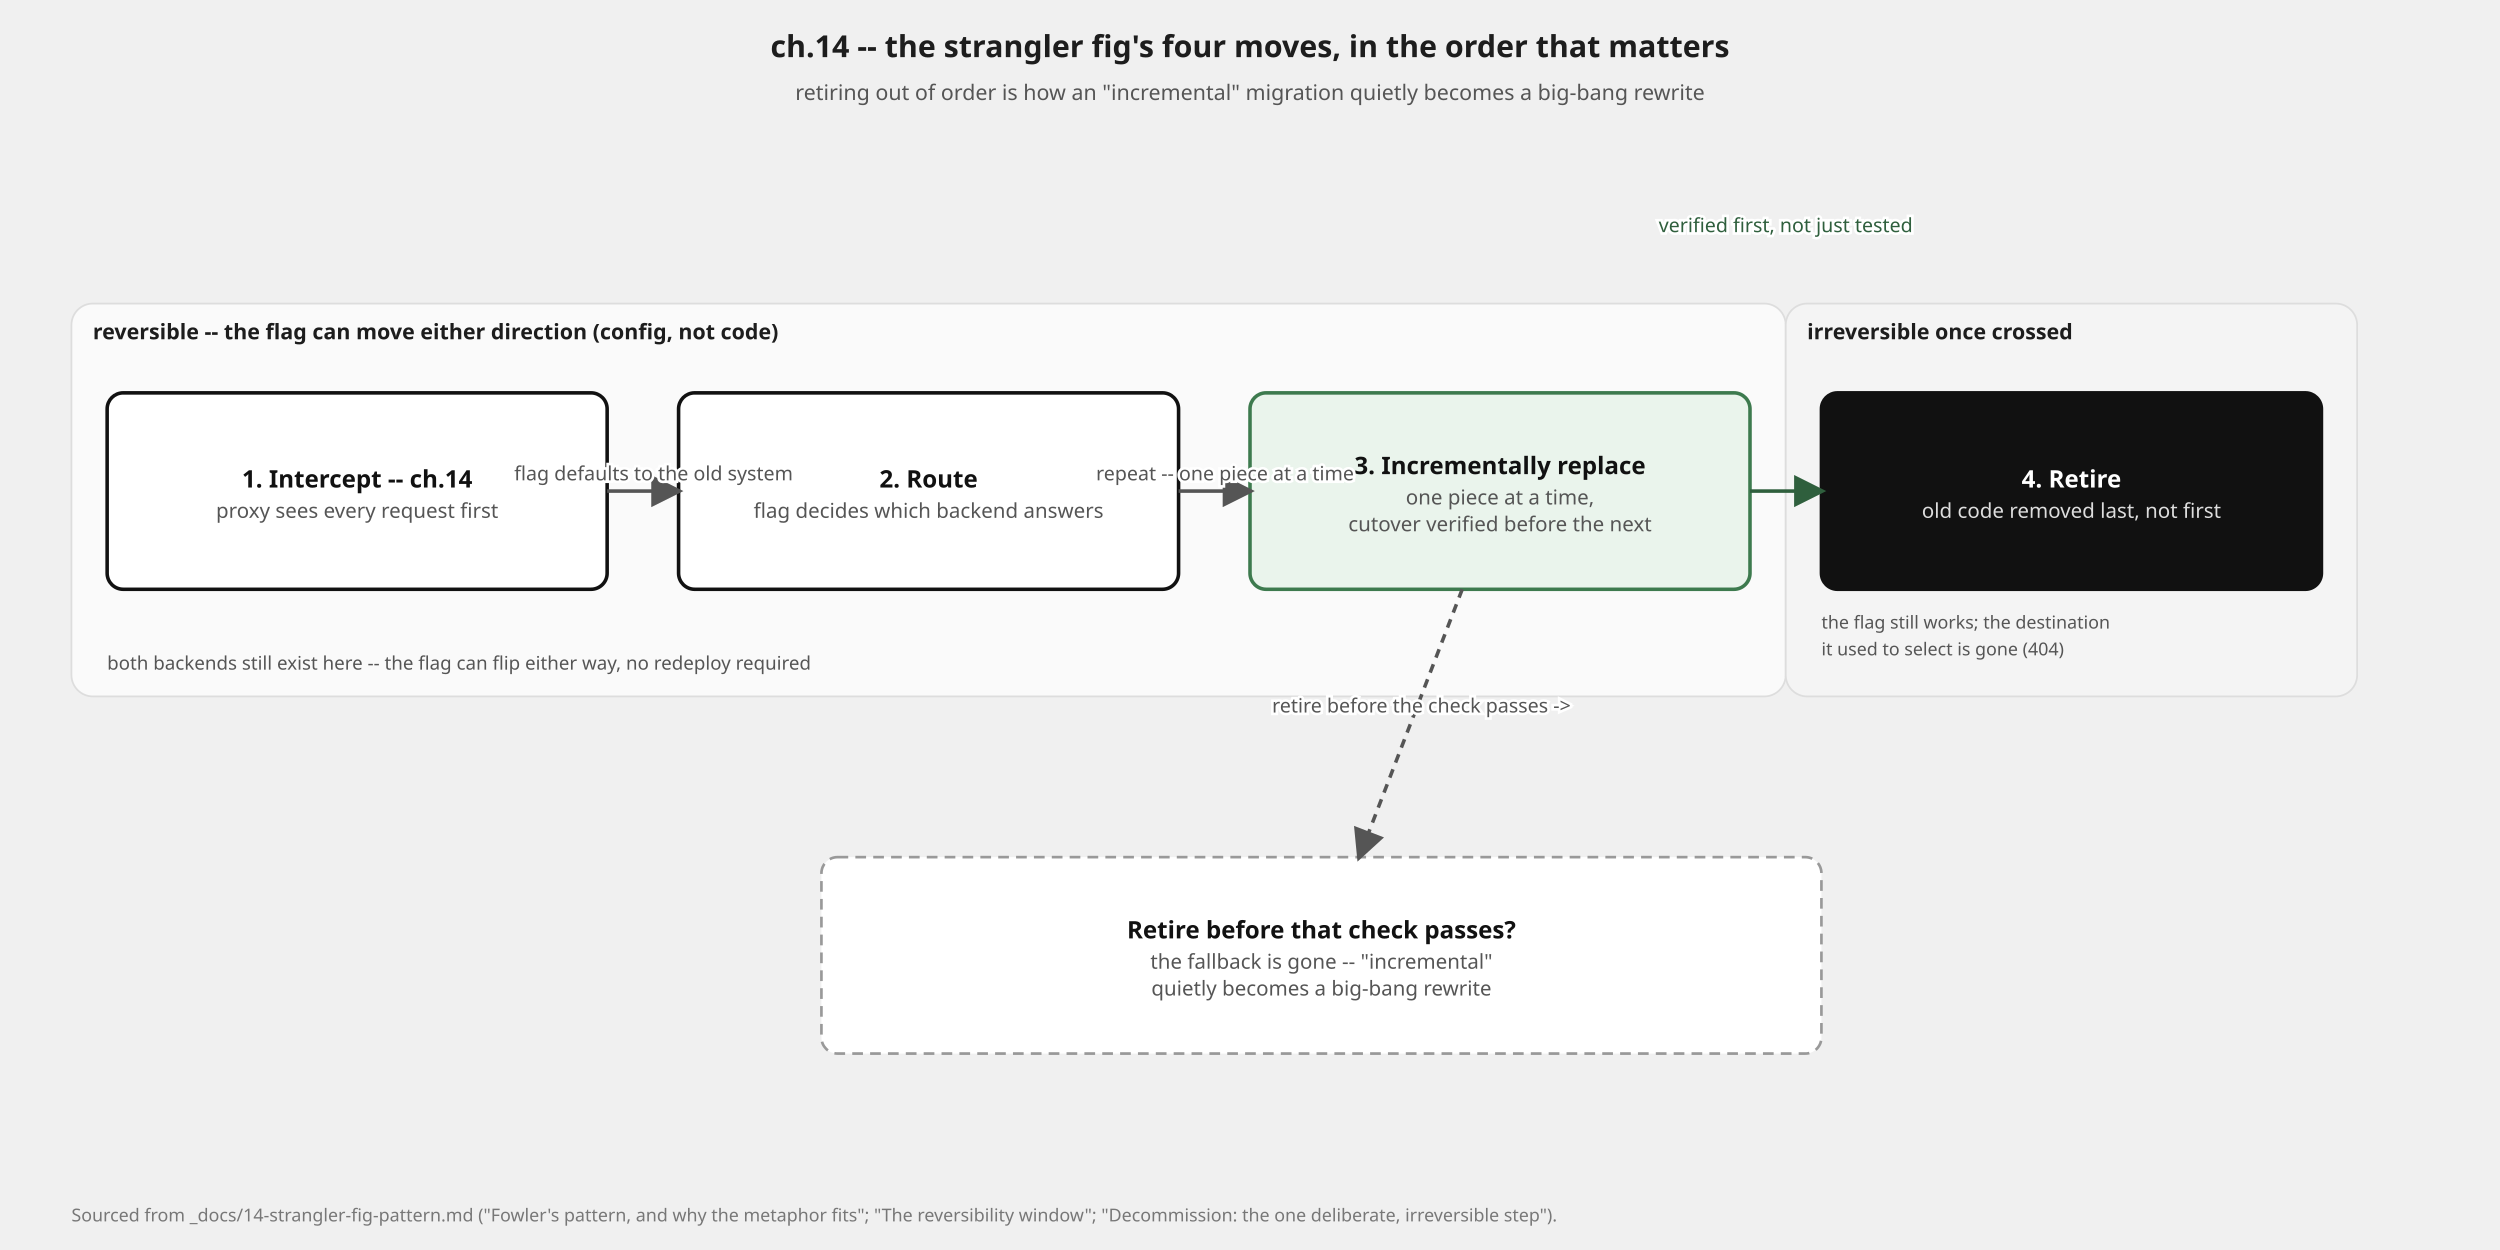
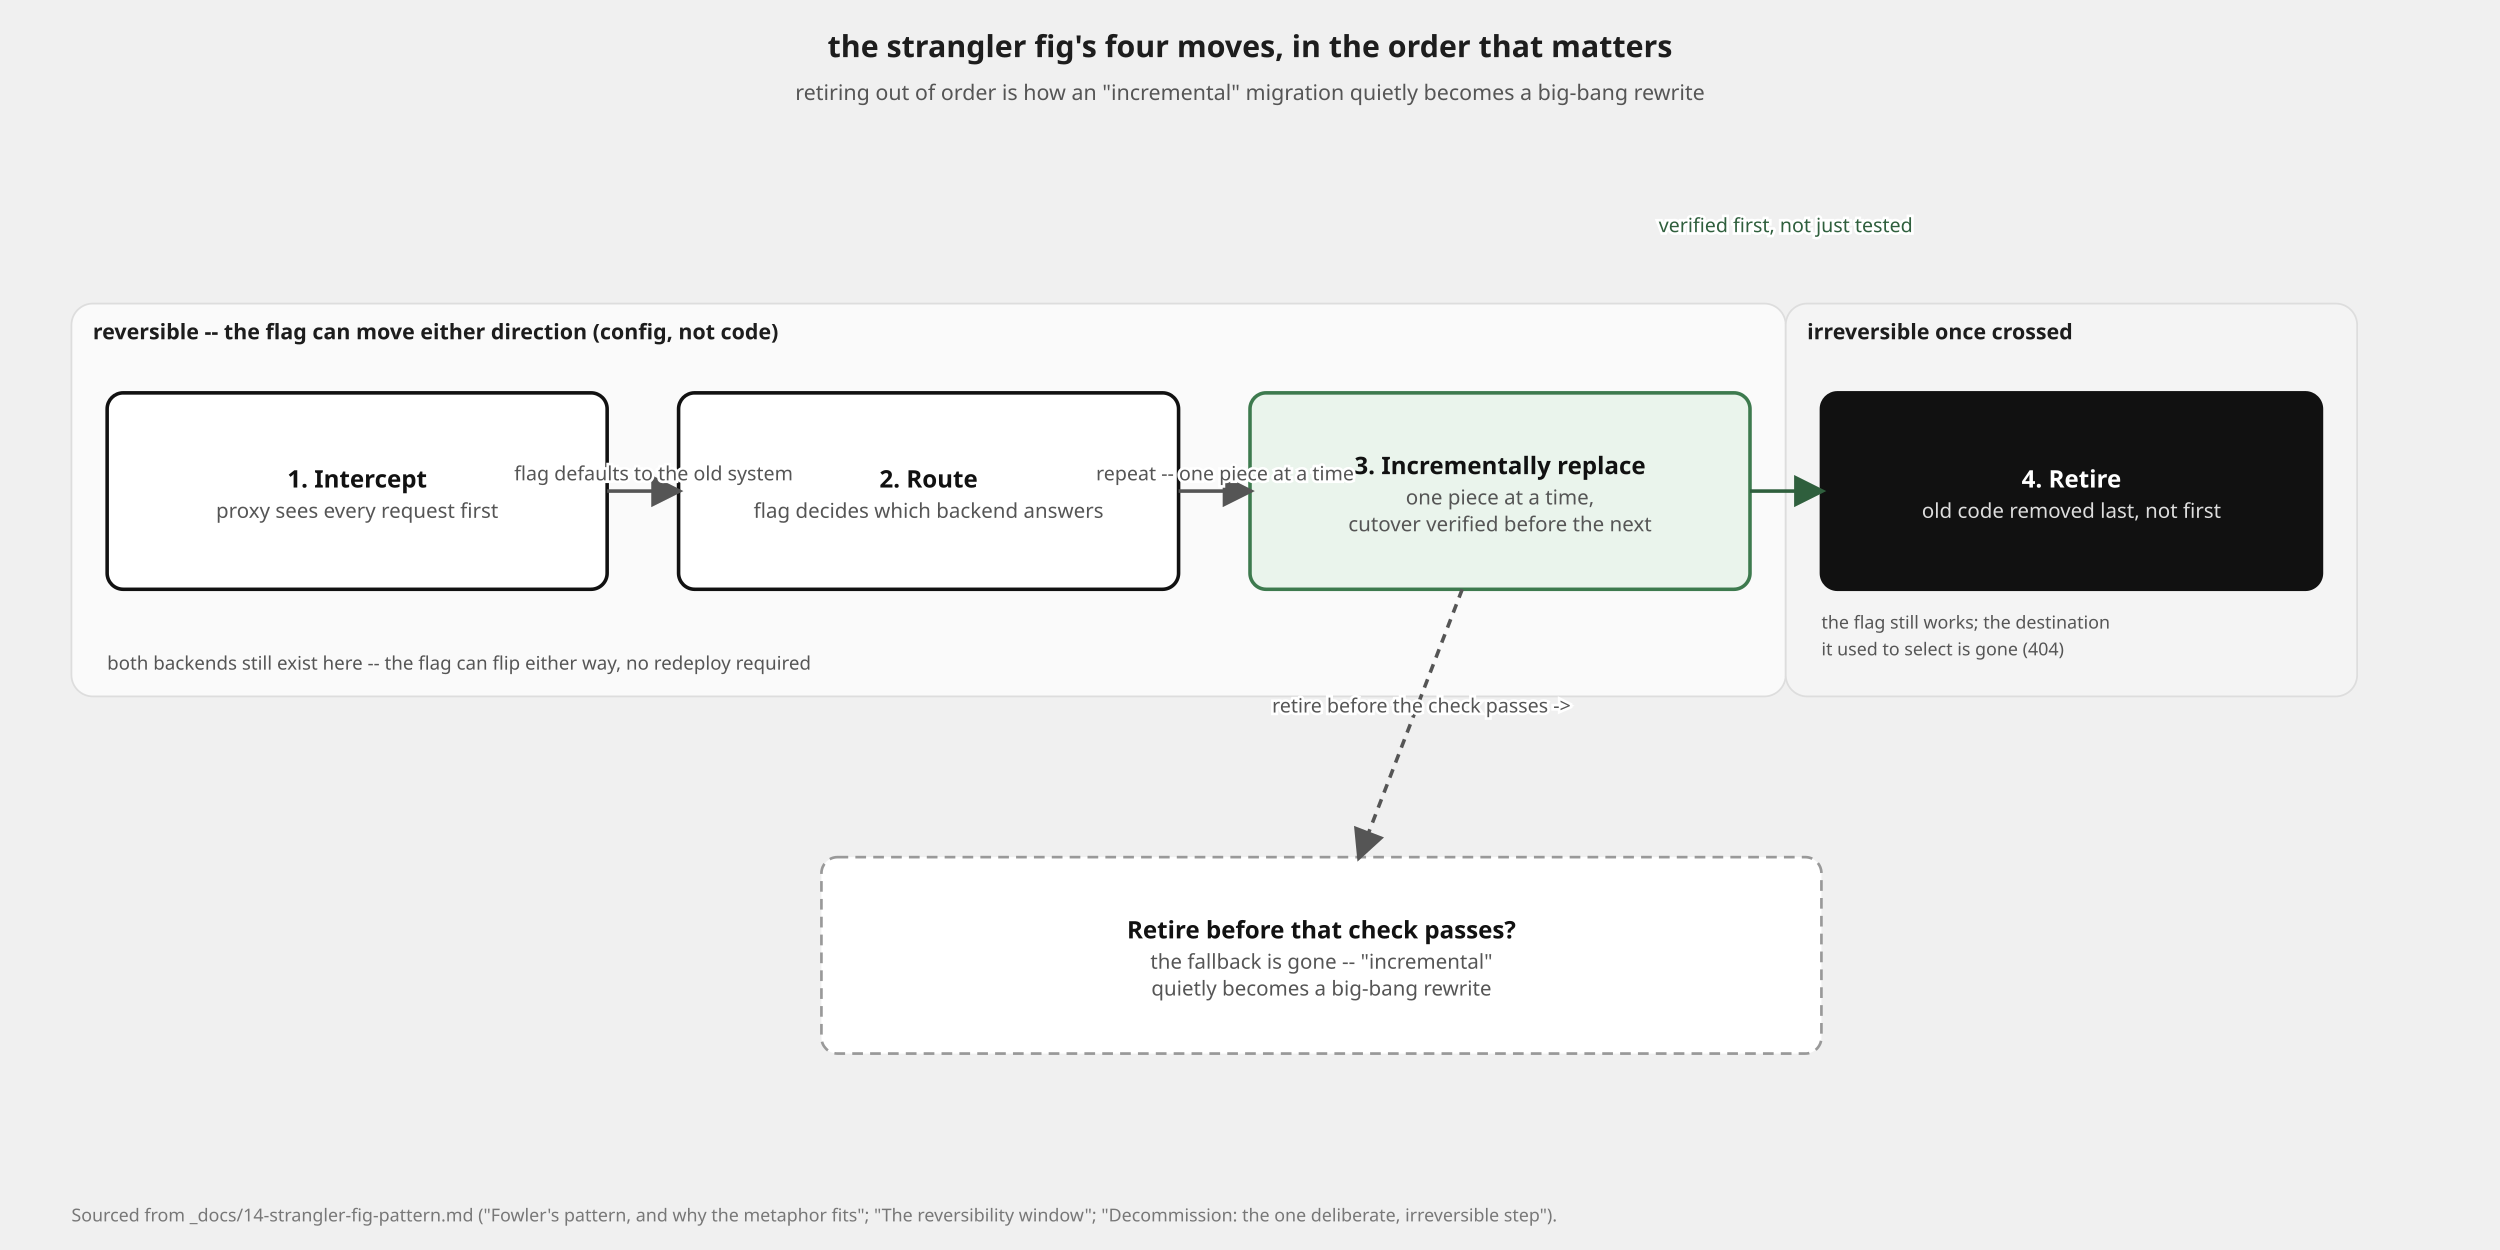
<svg xmlns="http://www.w3.org/2000/svg" viewBox="0 0 1400 700" font-family="'Red Hat Text', system-ui, sans-serif" role="img">
  <defs>
    <marker id="a" viewBox="0 0 10 10" refX="8.5" refY="5" markerWidth="9" markerHeight="9" orient="auto-start-reverse">
      <path d="M0,0 L10,5 L0,10 z" fill="#555" />
    </marker>
    <marker id="am" viewBox="0 0 10 10" refX="8.5" refY="5" markerWidth="9" markerHeight="9" orient="auto-start-reverse">
      <path d="M0,0 L10,5 L0,10 z" fill="#2f5f3d" />
    </marker>
  </defs>
  <rect x="40" y="170" width="960" height="220" rx="12" fill="#fafafa" stroke="#ddd" />
  <text x="52" y="190" font-size="12" font-weight="700" fill="#1d1d1d">reversible -- the flag can move either direction (config, not code)</text>
  <rect x="1000" y="170" width="320" height="220" rx="12" fill="#f4f4f4" stroke="#ddd" />
  <text x="1012" y="190" font-size="12" font-weight="700" fill="#1d1d1d">irreversible once crossed</text>
  <rect x="60" y="220" width="280" height="110" rx="9" fill="#ffffff" stroke="#111111" stroke-width="2" />
-   <text x="200.0" y="273.0" font-size="13.5" font-weight="700" fill="#111111" text-anchor="middle">1. Intercept -- ch.14</text>
+   <text x="200.0" y="273.0" font-size="13.5" font-weight="700" fill="#111111" text-anchor="middle">1. Intercept</text>
  <text x="200.0" y="290.0" font-size="11.5" fill="#555555" text-anchor="middle">proxy sees every request first</text>
  <rect x="380" y="220" width="280" height="110" rx="9" fill="#ffffff" stroke="#111111" stroke-width="2" />
  <text x="520.0" y="273.0" font-size="13.5" font-weight="700" fill="#111111" text-anchor="middle">2. Route</text>
  <text x="520.0" y="290.0" font-size="11.5" fill="#555555" text-anchor="middle">flag decides which backend answers</text>
  <rect x="700" y="220" width="280" height="110" rx="9" fill="#eaf4ec" stroke="#3d7a4e" stroke-width="2" />
  <text x="840.0" y="265.5" font-size="13.5" font-weight="700" fill="#111111" text-anchor="middle">3. Incrementally replace</text>
  <text x="840.0" y="282.5" font-size="11.5" fill="#555555" text-anchor="middle">one piece at a time,</text>
  <text x="840.0" y="297.5" font-size="11.5" fill="#555555" text-anchor="middle">cutover verified before the next</text>
  <rect x="1020" y="220" width="280" height="110" rx="9" fill="#111111" stroke="#111111" stroke-width="2" />
  <text x="1160.0" y="273.0" font-size="13.5" font-weight="700" fill="#ffffff" text-anchor="middle">4. Retire</text>
  <text x="1160.0" y="290.0" font-size="11.5" fill="#dddddd" text-anchor="middle">old code removed last, not first</text>
  <rect x="460" y="480" width="560" height="110" rx="9" fill="#ffffff" stroke="#999999" stroke-width="1.5" stroke-dasharray="6 4" />
  <text x="740.0" y="525.5" font-size="13.5" font-weight="700" fill="#111111" text-anchor="middle">Retire before that check passes?</text>
  <text x="740.0" y="542.5" font-size="11.5" fill="#555555" text-anchor="middle">the fallback is gone -- "incremental"</text>
  <text x="740.0" y="557.5" font-size="11.5" fill="#555555" text-anchor="middle">quietly becomes a big-bang rewrite</text>
  <path d="M340.0,275.0 L380.0,275.0" fill="none" stroke="#555" stroke-width="2" marker-end="url(#a)" />
  <text x="366.0" y="269.0" font-size="11" fill="#ffffff" stroke="#ffffff" stroke-width="3" paint-order="stroke" text-anchor="middle">flag defaults to the old system</text>
  <text x="366.0" y="269.0" font-size="11" fill="#555" text-anchor="middle">flag defaults to the old system</text>
  <path d="M660.0,275.0 L700.0,275.0" fill="none" stroke="#555" stroke-width="2" marker-end="url(#a)" />
  <text x="686.0" y="269.0" font-size="11" fill="#ffffff" stroke="#ffffff" stroke-width="3" paint-order="stroke" text-anchor="middle">repeat -- one piece at a time</text>
  <text x="686.0" y="269.0" font-size="11" fill="#555" text-anchor="middle">repeat -- one piece at a time</text>
  <path d="M980.0,275.0 L1020.0,275.0" fill="none" stroke="#2f5f3d" stroke-width="2" marker-end="url(#am)" />
  <text x="1000.0" y="130.0" font-size="11" fill="#ffffff" stroke="#ffffff" stroke-width="3" paint-order="stroke" text-anchor="middle">verified first, not just tested</text>
  <text x="1000.0" y="130.0" font-size="11" fill="#2f5f3d" text-anchor="middle">verified first, not just tested</text>
  <path d="M818.846,330.0 L761.154,480.0" fill="none" stroke="#555" stroke-width="2" stroke-dasharray="5 4" marker-end="url(#a)" />
  <text x="796.0" y="399.0" font-size="11" fill="#ffffff" stroke="#ffffff" stroke-width="3" paint-order="stroke" text-anchor="middle">retire before the check passes -&gt;</text>
  <text x="796.0" y="399.0" font-size="11" fill="#555" text-anchor="middle">retire before the check passes -&gt;</text>
-   <text x="700.0" y="32" font-size="17" fill="#1d1d1d" text-anchor="middle" font-weight="700">ch.14 -- the strangler fig's four moves, in the order that matters</text>
+   <text x="700.0" y="32" font-size="17" fill="#1d1d1d" text-anchor="middle" font-weight="700">the strangler fig's four moves, in the order that matters</text>
  <text x="700.0" y="56" font-size="12" fill="#555555" text-anchor="middle">retiring out of order is how an "incremental" migration quietly becomes a big-bang rewrite</text>
  <text x="60" y="375" font-size="10.5" fill="#555555" text-anchor="start">both backends still exist here -- the flag can flip either way, no redeploy required</text>
  <text x="1020" y="352" font-size="10" fill="#555555" text-anchor="start">the flag still works; the destination</text>
  <text x="1020" y="367" font-size="10" fill="#555555" text-anchor="start">it used to select is gone (404)</text>
  <text x="40" y="684" font-size="10" fill="#777777" text-anchor="start">Sourced from _docs/14-strangler-fig-pattern.md ("Fowler's pattern, and why the metaphor fits"; "The reversibility window"; "Decommission: the one deliberate, irreversible step").</text>
</svg>
